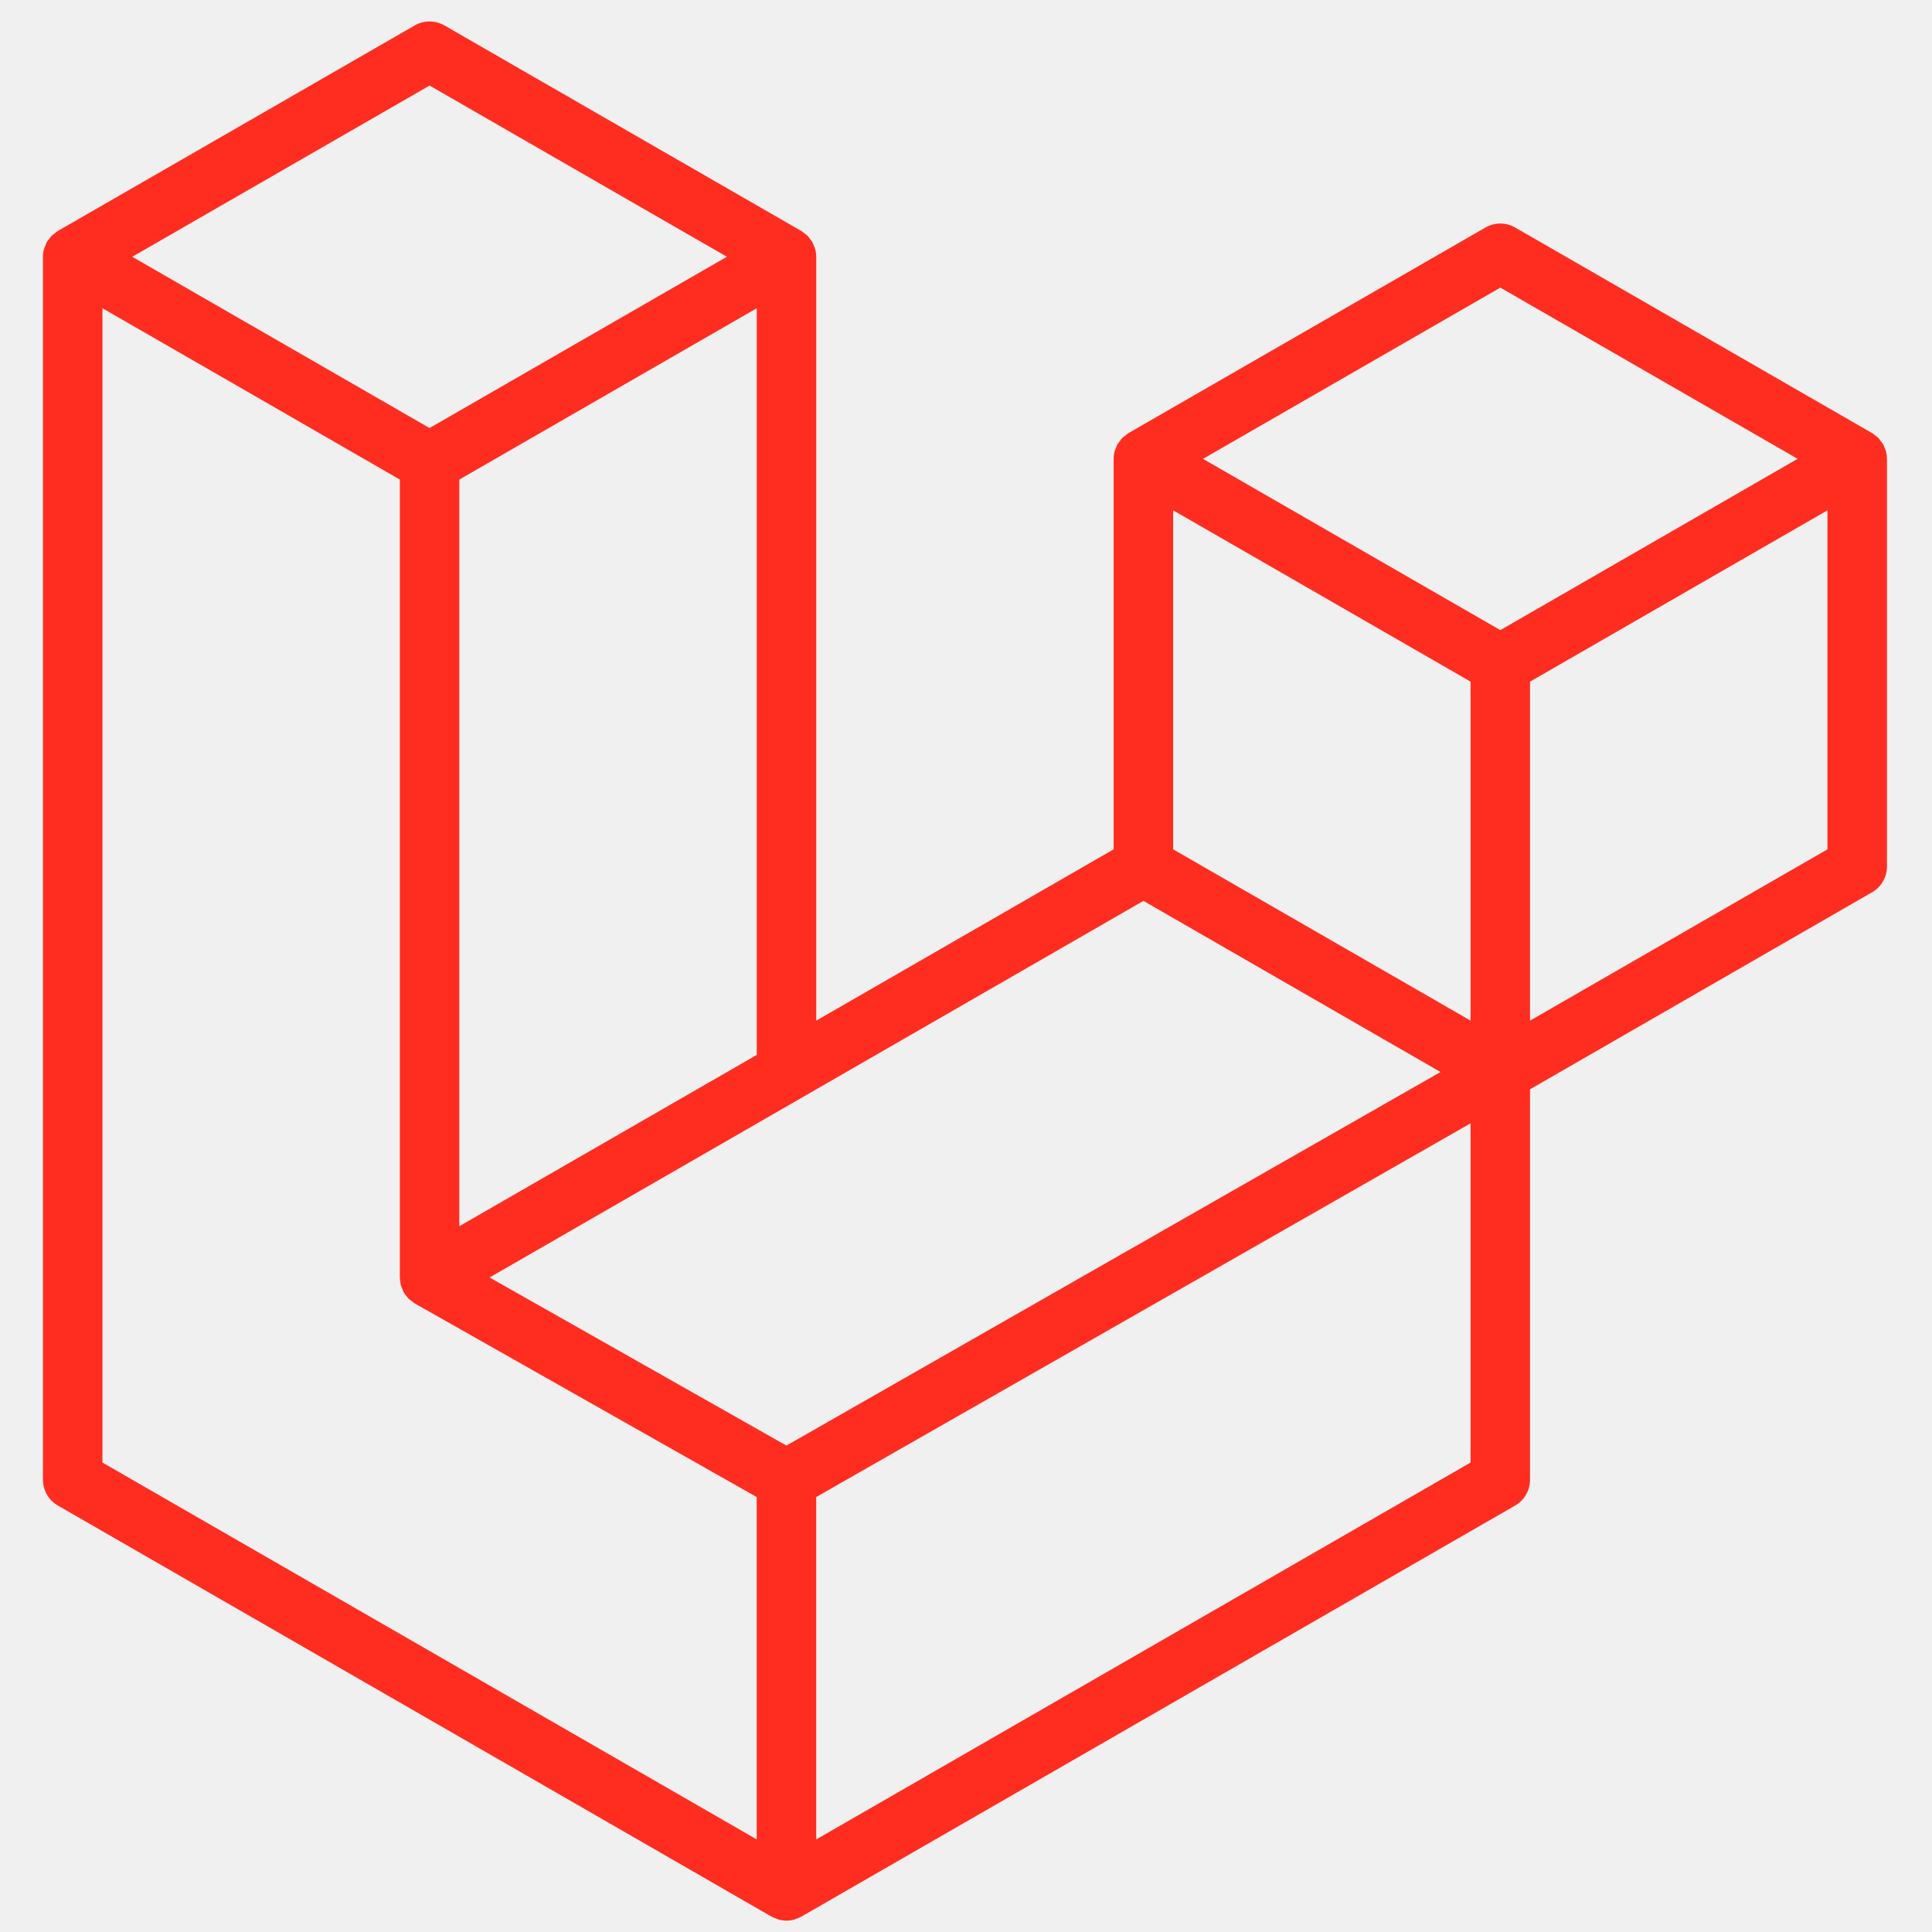
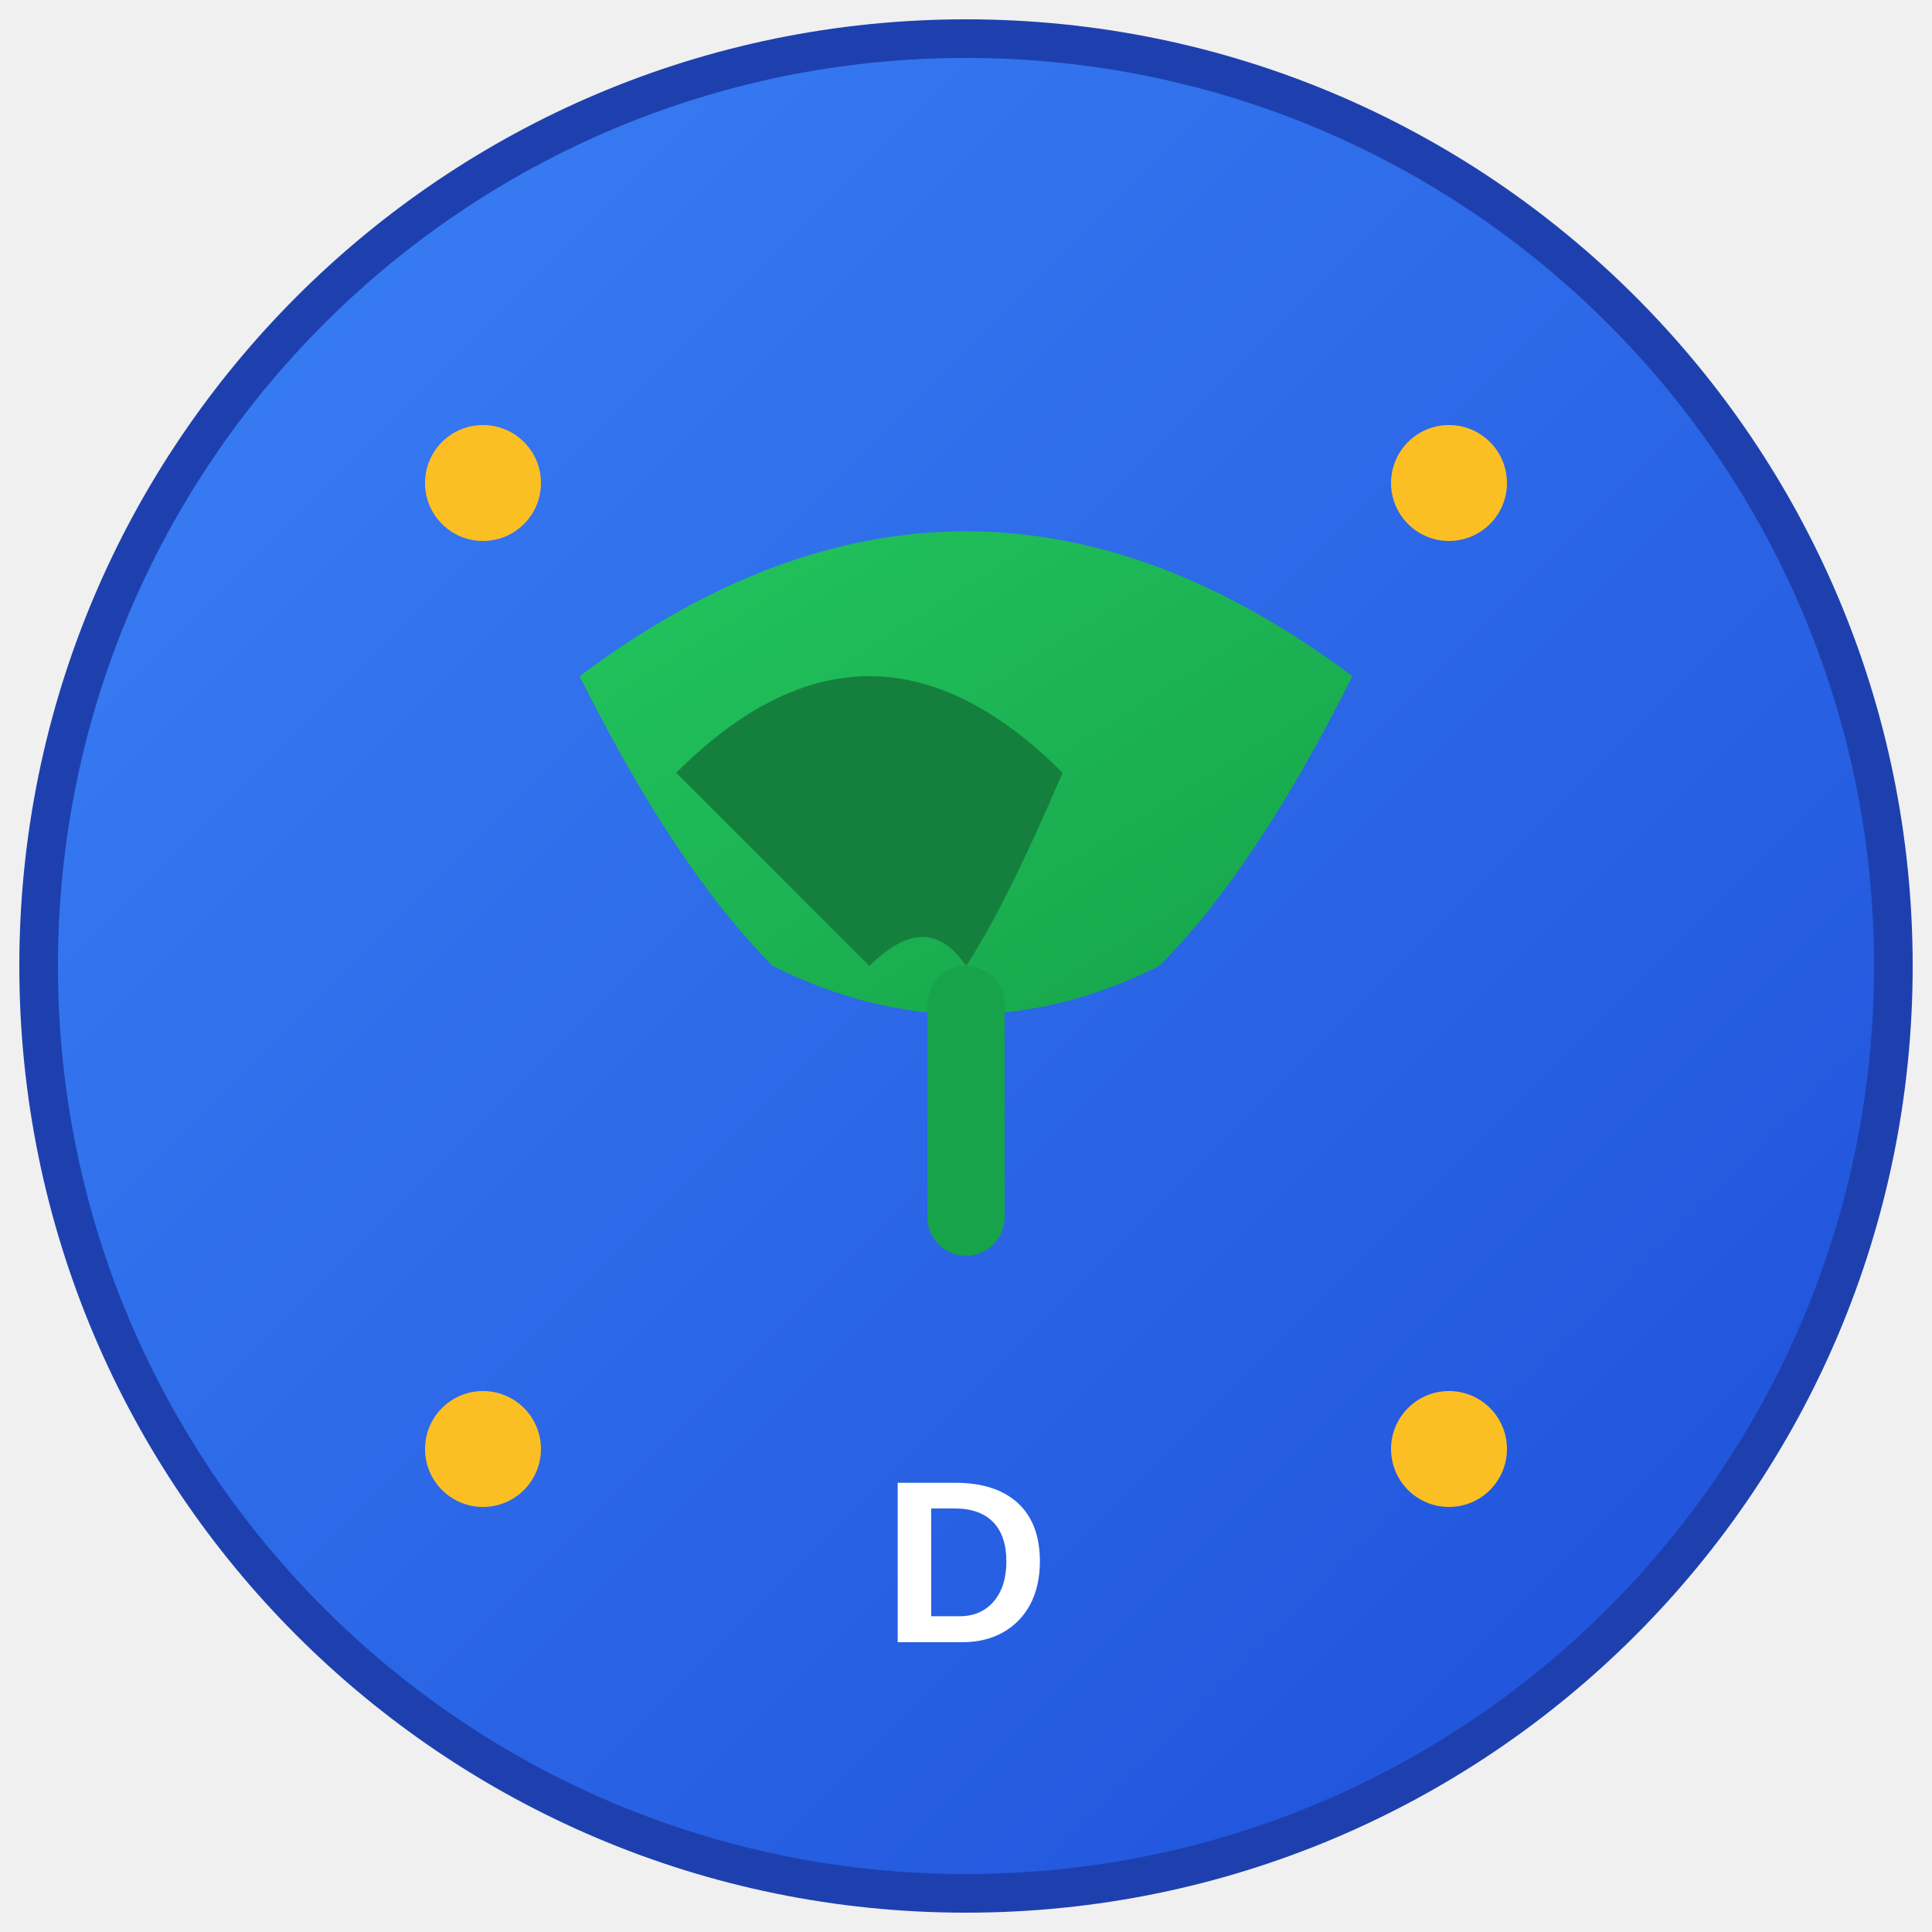
- <svg xmlns="http://www.w3.org/2000/svg" width="166" height="166" viewBox="0 0 166 166" fill="none">
-   <path fill-rule="evenodd" clip-rule="evenodd" d="M162.041 38.759C162.099 38.977 162.129 39.201 162.13 39.426V74.452C162.13 74.902 162.011 75.344 161.786 75.733C161.561 76.122 161.237 76.444 160.847 76.668L131.462 93.594V127.141C131.462 128.054 130.977 128.897 130.186 129.357L68.847 164.683C68.707 164.763 68.554 164.814 68.401 164.868C68.343 164.887 68.289 164.922 68.228 164.938C67.8 165.051 67.349 165.051 66.92 164.938C66.85 164.919 66.786 164.881 66.719 164.855C66.579 164.804 66.432 164.76 66.298 164.683L4.972 129.357C4.583 129.133 4.259 128.81 4.034 128.421C3.808 128.032 3.69 127.591 3.689 127.141L3.689 22.063C3.689 21.834 3.721 21.61 3.779 21.393C3.798 21.32 3.843 21.253 3.868 21.179C3.916 21.045 3.961 20.908 4.031 20.783C4.079 20.7 4.149 20.633 4.206 20.557C4.28 20.454 4.347 20.349 4.433 20.26C4.506 20.186 4.602 20.132 4.685 20.068C4.778 19.992 4.861 19.909 4.966 19.848L35.633 2.185C36.022 1.961 36.462 1.844 36.91 1.844C37.358 1.844 37.798 1.961 38.186 2.185L68.851 19.848H68.857C68.959 19.912 69.045 19.992 69.138 20.065C69.221 20.129 69.313 20.186 69.387 20.257C69.476 20.349 69.54 20.454 69.616 20.557C69.671 20.633 69.744 20.7 69.789 20.783C69.862 20.911 69.904 21.045 69.955 21.179C69.98 21.253 70.025 21.32 70.044 21.396C70.103 21.614 70.133 21.838 70.133 22.063V87.694L95.686 72.974V39.423C95.686 39.2 95.718 38.973 95.775 38.759C95.798 38.683 95.839 38.615 95.865 38.542C95.916 38.408 95.96 38.271 96.031 38.146C96.079 38.063 96.149 37.996 96.203 37.92C96.279 37.818 96.343 37.712 96.433 37.623C96.506 37.549 96.599 37.495 96.681 37.431C96.777 37.355 96.86 37.272 96.962 37.211L127.633 19.548C128.021 19.324 128.461 19.206 128.91 19.206C129.358 19.206 129.798 19.324 130.186 19.548L160.85 37.211C160.959 37.275 161.042 37.355 161.137 37.428C161.217 37.492 161.31 37.549 161.383 37.62C161.473 37.712 161.536 37.818 161.613 37.92C161.67 37.996 161.741 38.063 161.785 38.146C161.859 38.271 161.9 38.408 161.951 38.542C161.98 38.615 162.021 38.683 162.041 38.759ZM157.018 72.974V43.848L146.287 50.028L131.462 58.568V87.694L157.021 72.974H157.018ZM126.354 125.663V96.518L111.771 104.85L70.13 128.626V158.046L126.354 125.663ZM8.801 26.485V125.663L65.018 158.043V128.629L35.649 112L35.64 111.994L35.627 111.988C35.528 111.93 35.445 111.847 35.353 111.777C35.273 111.713 35.18 111.662 35.11 111.592L35.104 111.582C35.021 111.502 34.963 111.403 34.893 111.314C34.829 111.228 34.753 111.154 34.702 111.065L34.699 111.055C34.641 110.96 34.606 110.845 34.565 110.736C34.523 110.64 34.469 110.551 34.443 110.449C34.411 110.328 34.405 110.197 34.392 110.072C34.379 109.976 34.354 109.881 34.354 109.785V109.778V41.205L19.532 32.662L8.801 26.485ZM36.913 7.35L11.364 22.063L36.907 36.777L62.453 22.06L36.907 7.35H36.913ZM50.2 99.174L65.022 90.637V26.485L54.291 32.665L39.466 41.205V105.357L50.2 99.174ZM128.91 24.713L103.363 39.426L128.91 54.14L154.453 39.423L128.91 24.713ZM126.354 58.568L111.529 50.028L100.798 43.848V72.974L115.619 81.511L126.354 87.694V58.568ZM67.571 124.205L105.042 102.803L123.772 92.109L98.245 77.405L68.854 94.334L42.066 109.762L67.571 124.205Z" fill="#FF2D20" />
+ <svg xmlns="http://www.w3.org/2000/svg" viewBox="0 0 100 100">
+   <defs>
+     <linearGradient id="leafGradient" x1="0%" y1="0%" x2="100%" y2="100%">
+       <stop offset="0%" style="stop-color:#22c55e;stop-opacity:1" />
+       <stop offset="100%" style="stop-color:#16a34a;stop-opacity:1" />
+     </linearGradient>
+     <linearGradient id="circleGradient" x1="0%" y1="0%" x2="100%" y2="100%">
+       <stop offset="0%" style="stop-color:#3b82f6;stop-opacity:1" />
+       <stop offset="100%" style="stop-color:#1d4ed8;stop-opacity:1" />
+     </linearGradient>
+   </defs>
+   <circle cx="50" cy="50" r="48" fill="url(#circleGradient)" stroke="#1e40af" stroke-width="2" />
+   <path d="M30 35 Q50 20 70 35 Q65 45 60 50 Q50 55 40 50 Q35 45 30 35 Z" fill="url(#leafGradient)" />
+   <path d="M35 40 Q45 30 55 40 Q52 47 50 50 Q48 47 45 50 Q42 47 35 40 Z" fill="#15803d" />
+   <rect x="48" y="50" width="4" height="15" fill="#16a34a" rx="2" />
+   <circle cx="25" cy="25" r="3" fill="#fbbf24" />
+   <circle cx="75" cy="25" r="3" fill="#fbbf24" />
+   <circle cx="25" cy="75" r="3" fill="#fbbf24" />
+   <circle cx="75" cy="75" r="3" fill="#fbbf24" />
+   <text x="50" y="85" font-family="Arial, sans-serif" font-size="12" font-weight="bold" text-anchor="middle" fill="white">D</text>
</svg>
